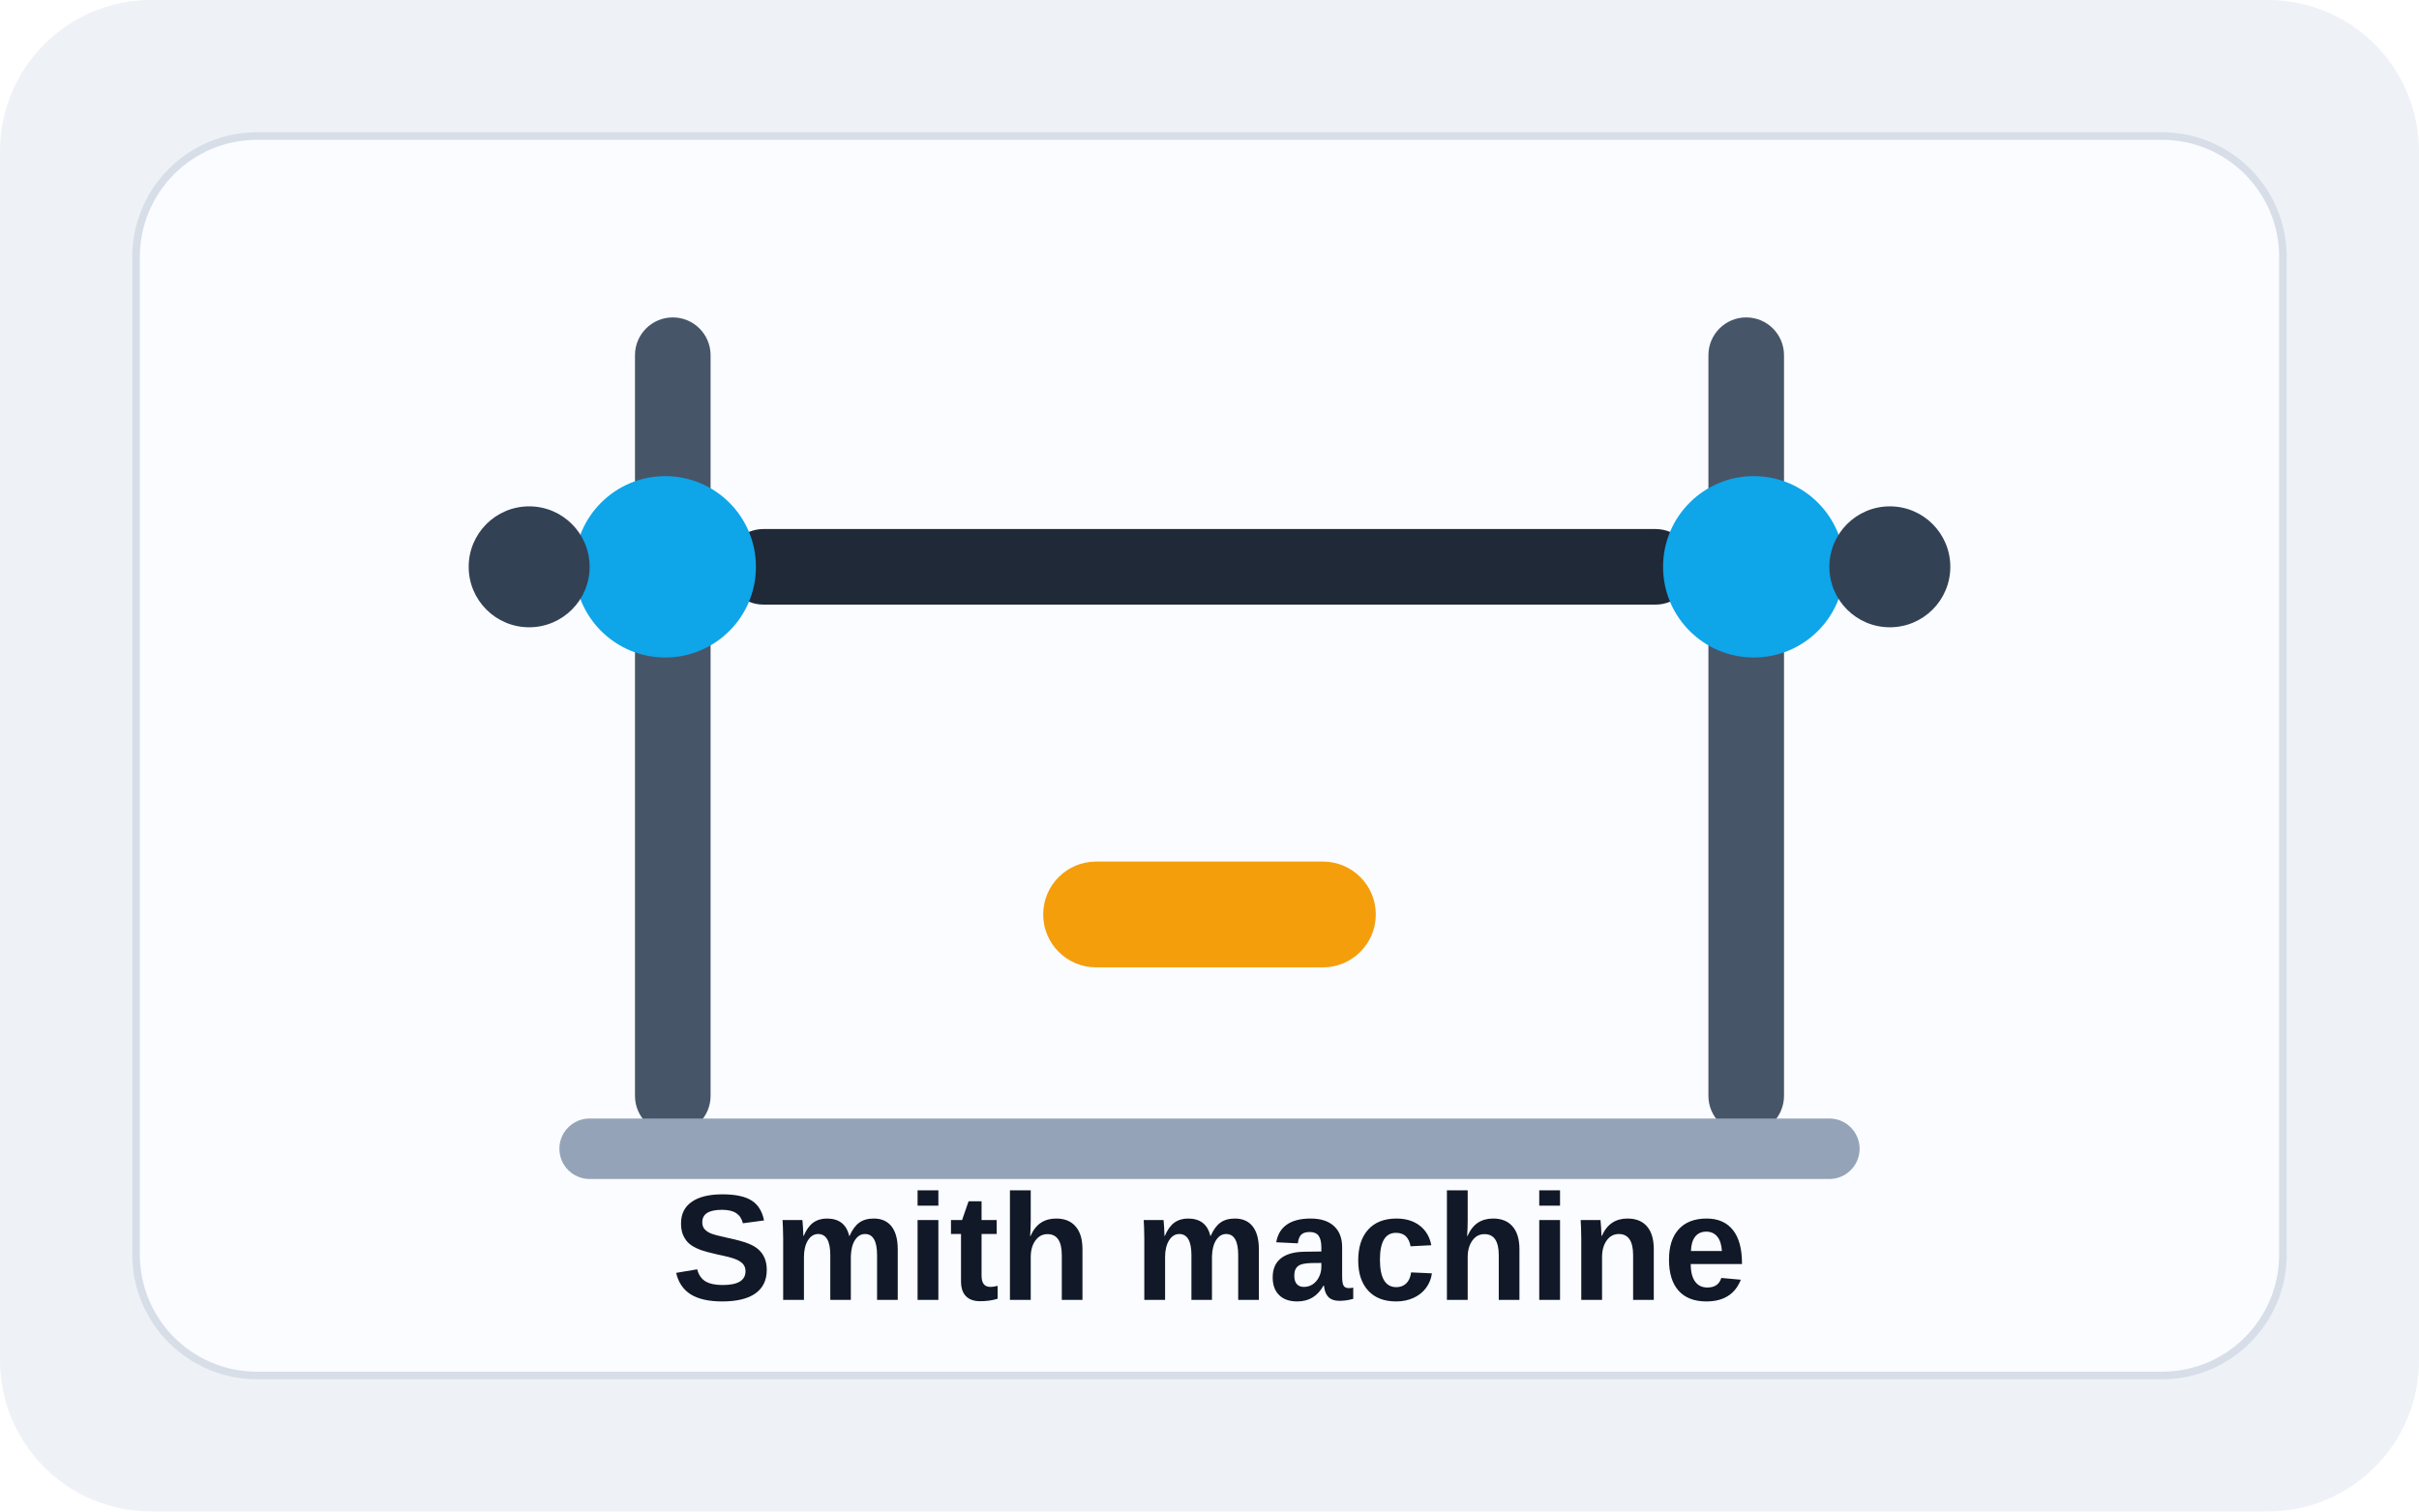
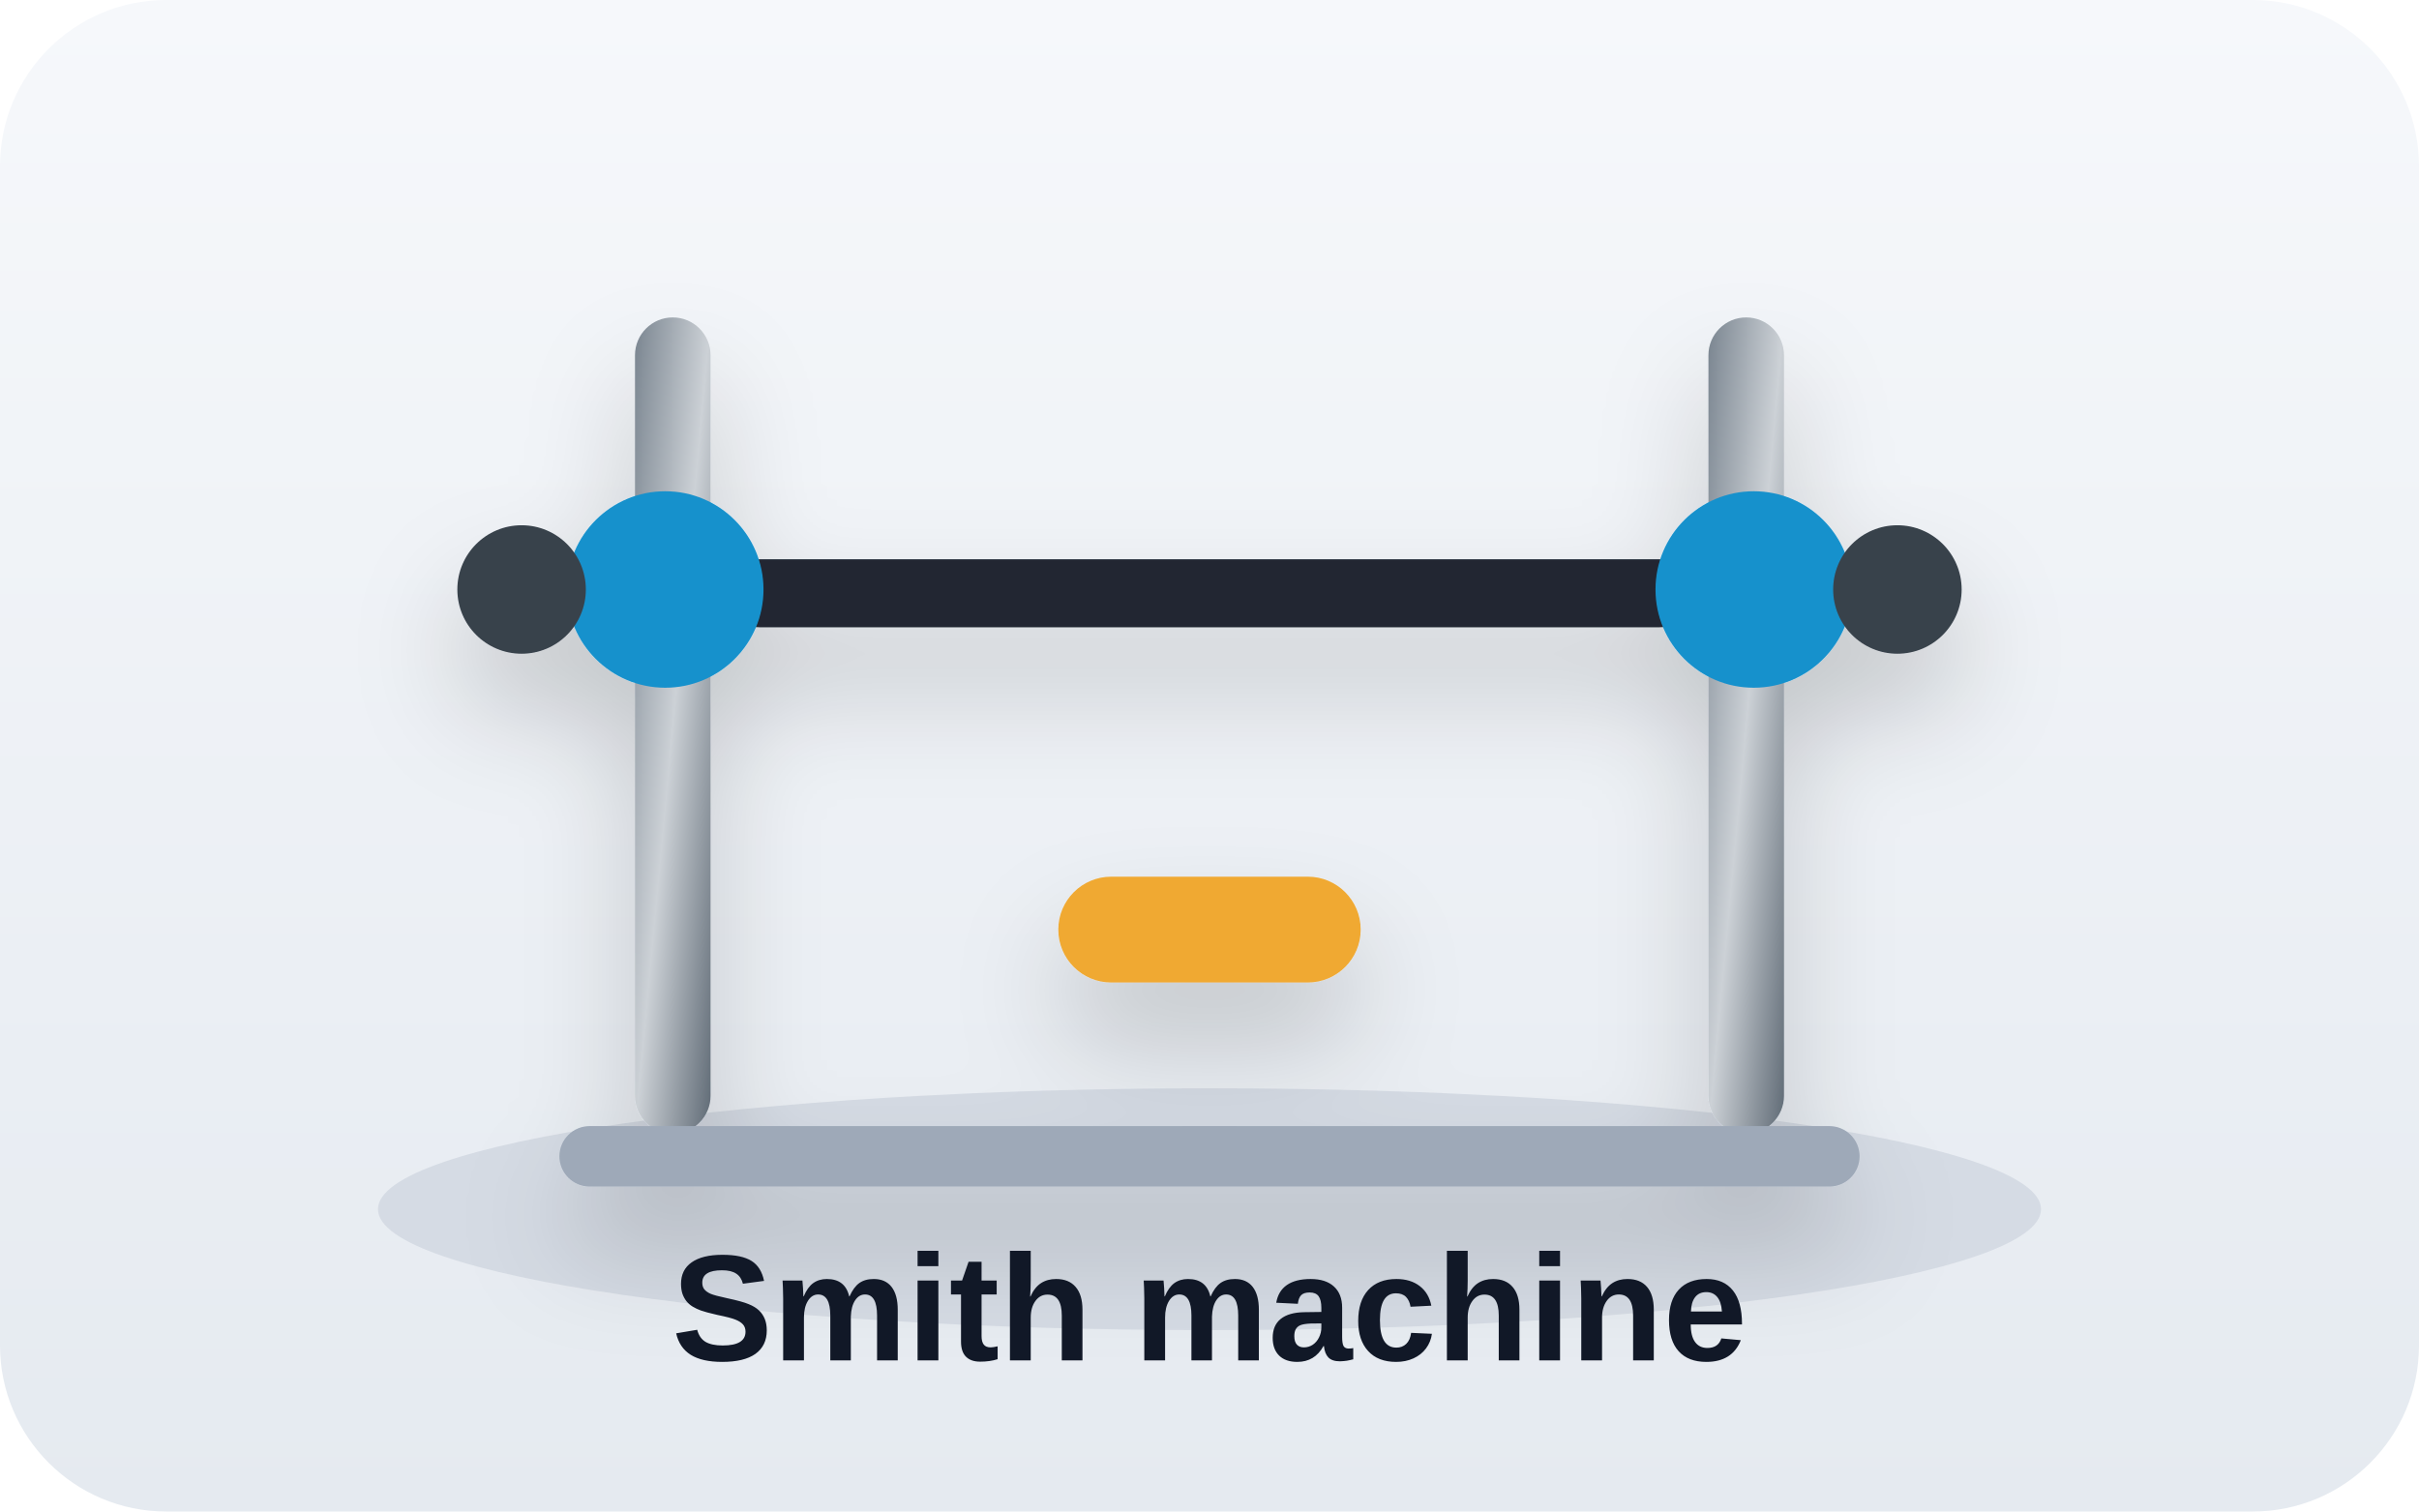
<svg xmlns="http://www.w3.org/2000/svg" viewBox="0 0 320 200" role="img" aria-label="Smith machine">
-   <rect width="320" height="200" rx="20" fill="#eef2f7" />
-   <rect x="18" y="18" width="284" height="164" rx="16" fill="#fafcff" stroke="#d7dee8" />
-   <rect x="84" y="42" width="10" height="108" rx="5" fill="#475569" />
-   <rect x="226" y="42" width="10" height="108" rx="5" fill="#475569" />
-   <rect x="74" y="148" width="172" height="8" rx="4" fill="#94a3b8" />
-   <rect x="96" y="70" width="128" height="10" rx="5" fill="#1f2937" />
-   <circle cx="88" cy="75" r="12" fill="#0ea5e9" />
-   <circle cx="232" cy="75" r="12" fill="#0ea5e9" />
-   <circle cx="70" cy="75" r="8" fill="#334155" />
-   <circle cx="250" cy="75" r="8" fill="#334155" />
-   <rect x="138" y="114" width="44" height="14" rx="7" fill="#f59e0b" />
-   <text x="160" y="172" text-anchor="middle" font-family="Arial, sans-serif" font-size="20" font-weight="700" fill="#111827">Smith machine</text>
+   <defs>
+     <linearGradient id="bg8" x1="0" y1="0" x2="0" y2="1">
+       <stop offset="0" stop-color="#f6f8fb" />
+       <stop offset="1" stop-color="#e5eaf0" />
+     </linearGradient>
+     <linearGradient id="metal8" x1="0" y1="0" x2="1" y2="1">
+       <stop offset="0" stop-color="#7a8590" />
+       <stop offset=".5" stop-color="#ccd1d6" />
+       <stop offset="1" stop-color="#606b76" />
+     </linearGradient>
+     <filter id="shadow8" x="-20%" y="-20%" width="150%" height="160%">
+       <feDropShadow dx="0" dy="8" stdDeviation="7" flood-color="#000" flood-opacity=".18" />
+     </filter>
+   </defs>
+   <rect width="320" height="200" rx="22" fill="url(#bg8)" />
+   <ellipse cx="160" cy="160" rx="110" ry="16" fill="#d5dbe4" />
+   <g filter="url(#shadow8)">
+     <rect x="84" y="42" width="10" height="108" rx="5" fill="url(#metal8)" />
+     <rect x="226" y="42" width="10" height="108" rx="5" fill="url(#metal8)" />
+     <rect x="74" y="149" width="172" height="8" rx="4" fill="#9ea9b8" />
+     <rect x="96" y="74" width="128" height="9" rx="4.5" fill="#202833" />
+     <rect x="95" y="71" width="4" height="15" rx="2" fill="#707c89" />
+     <rect x="221" y="71" width="4" height="15" rx="2" fill="#707c89" />
+     <circle cx="88" cy="78" r="13" fill="#1991cc" />
+     <circle cx="232" cy="78" r="13" fill="#1991cc" />
+     <circle cx="69" cy="78" r="8.5" fill="#39424c" />
+     <circle cx="251" cy="78" r="8.5" fill="#39424c" />
+     <rect x="140" y="116" width="40" height="14" rx="7" fill="#f0a933" />
+   </g>
+   <text x="160" y="180" text-anchor="middle" font-family="Arial, sans-serif" font-size="20" font-weight="700" fill="#111827">Smith machine</text>
</svg>
